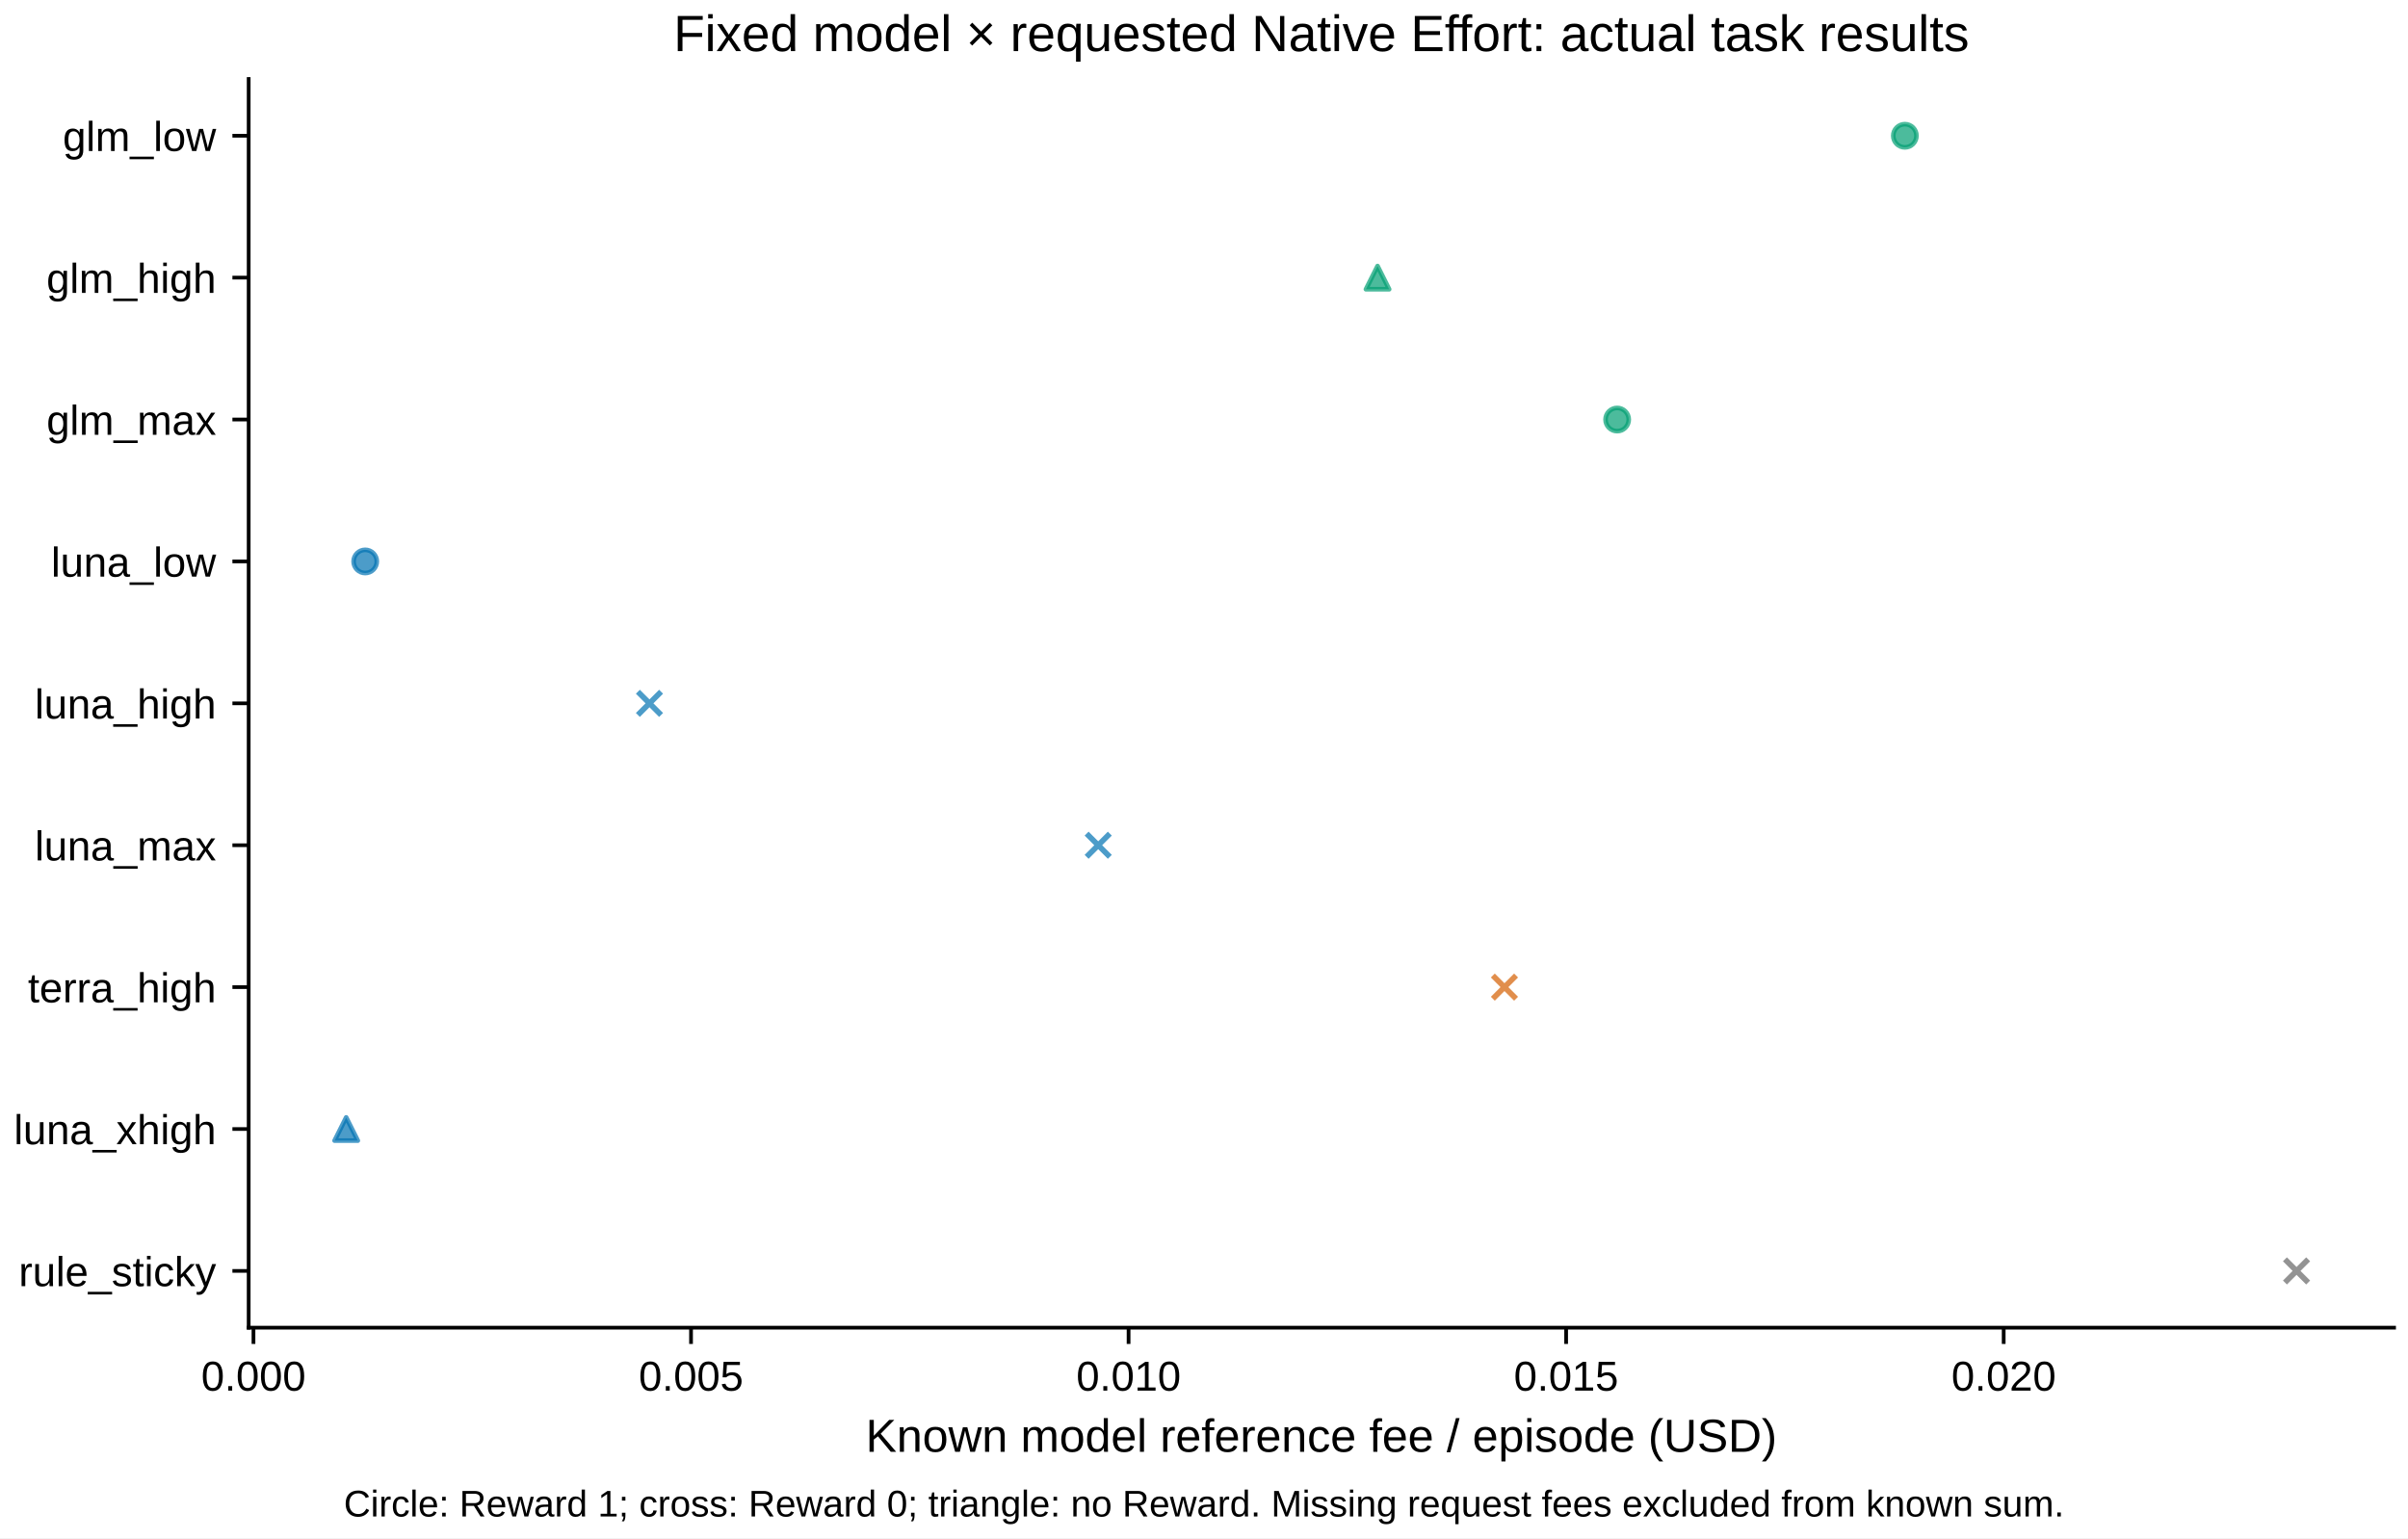
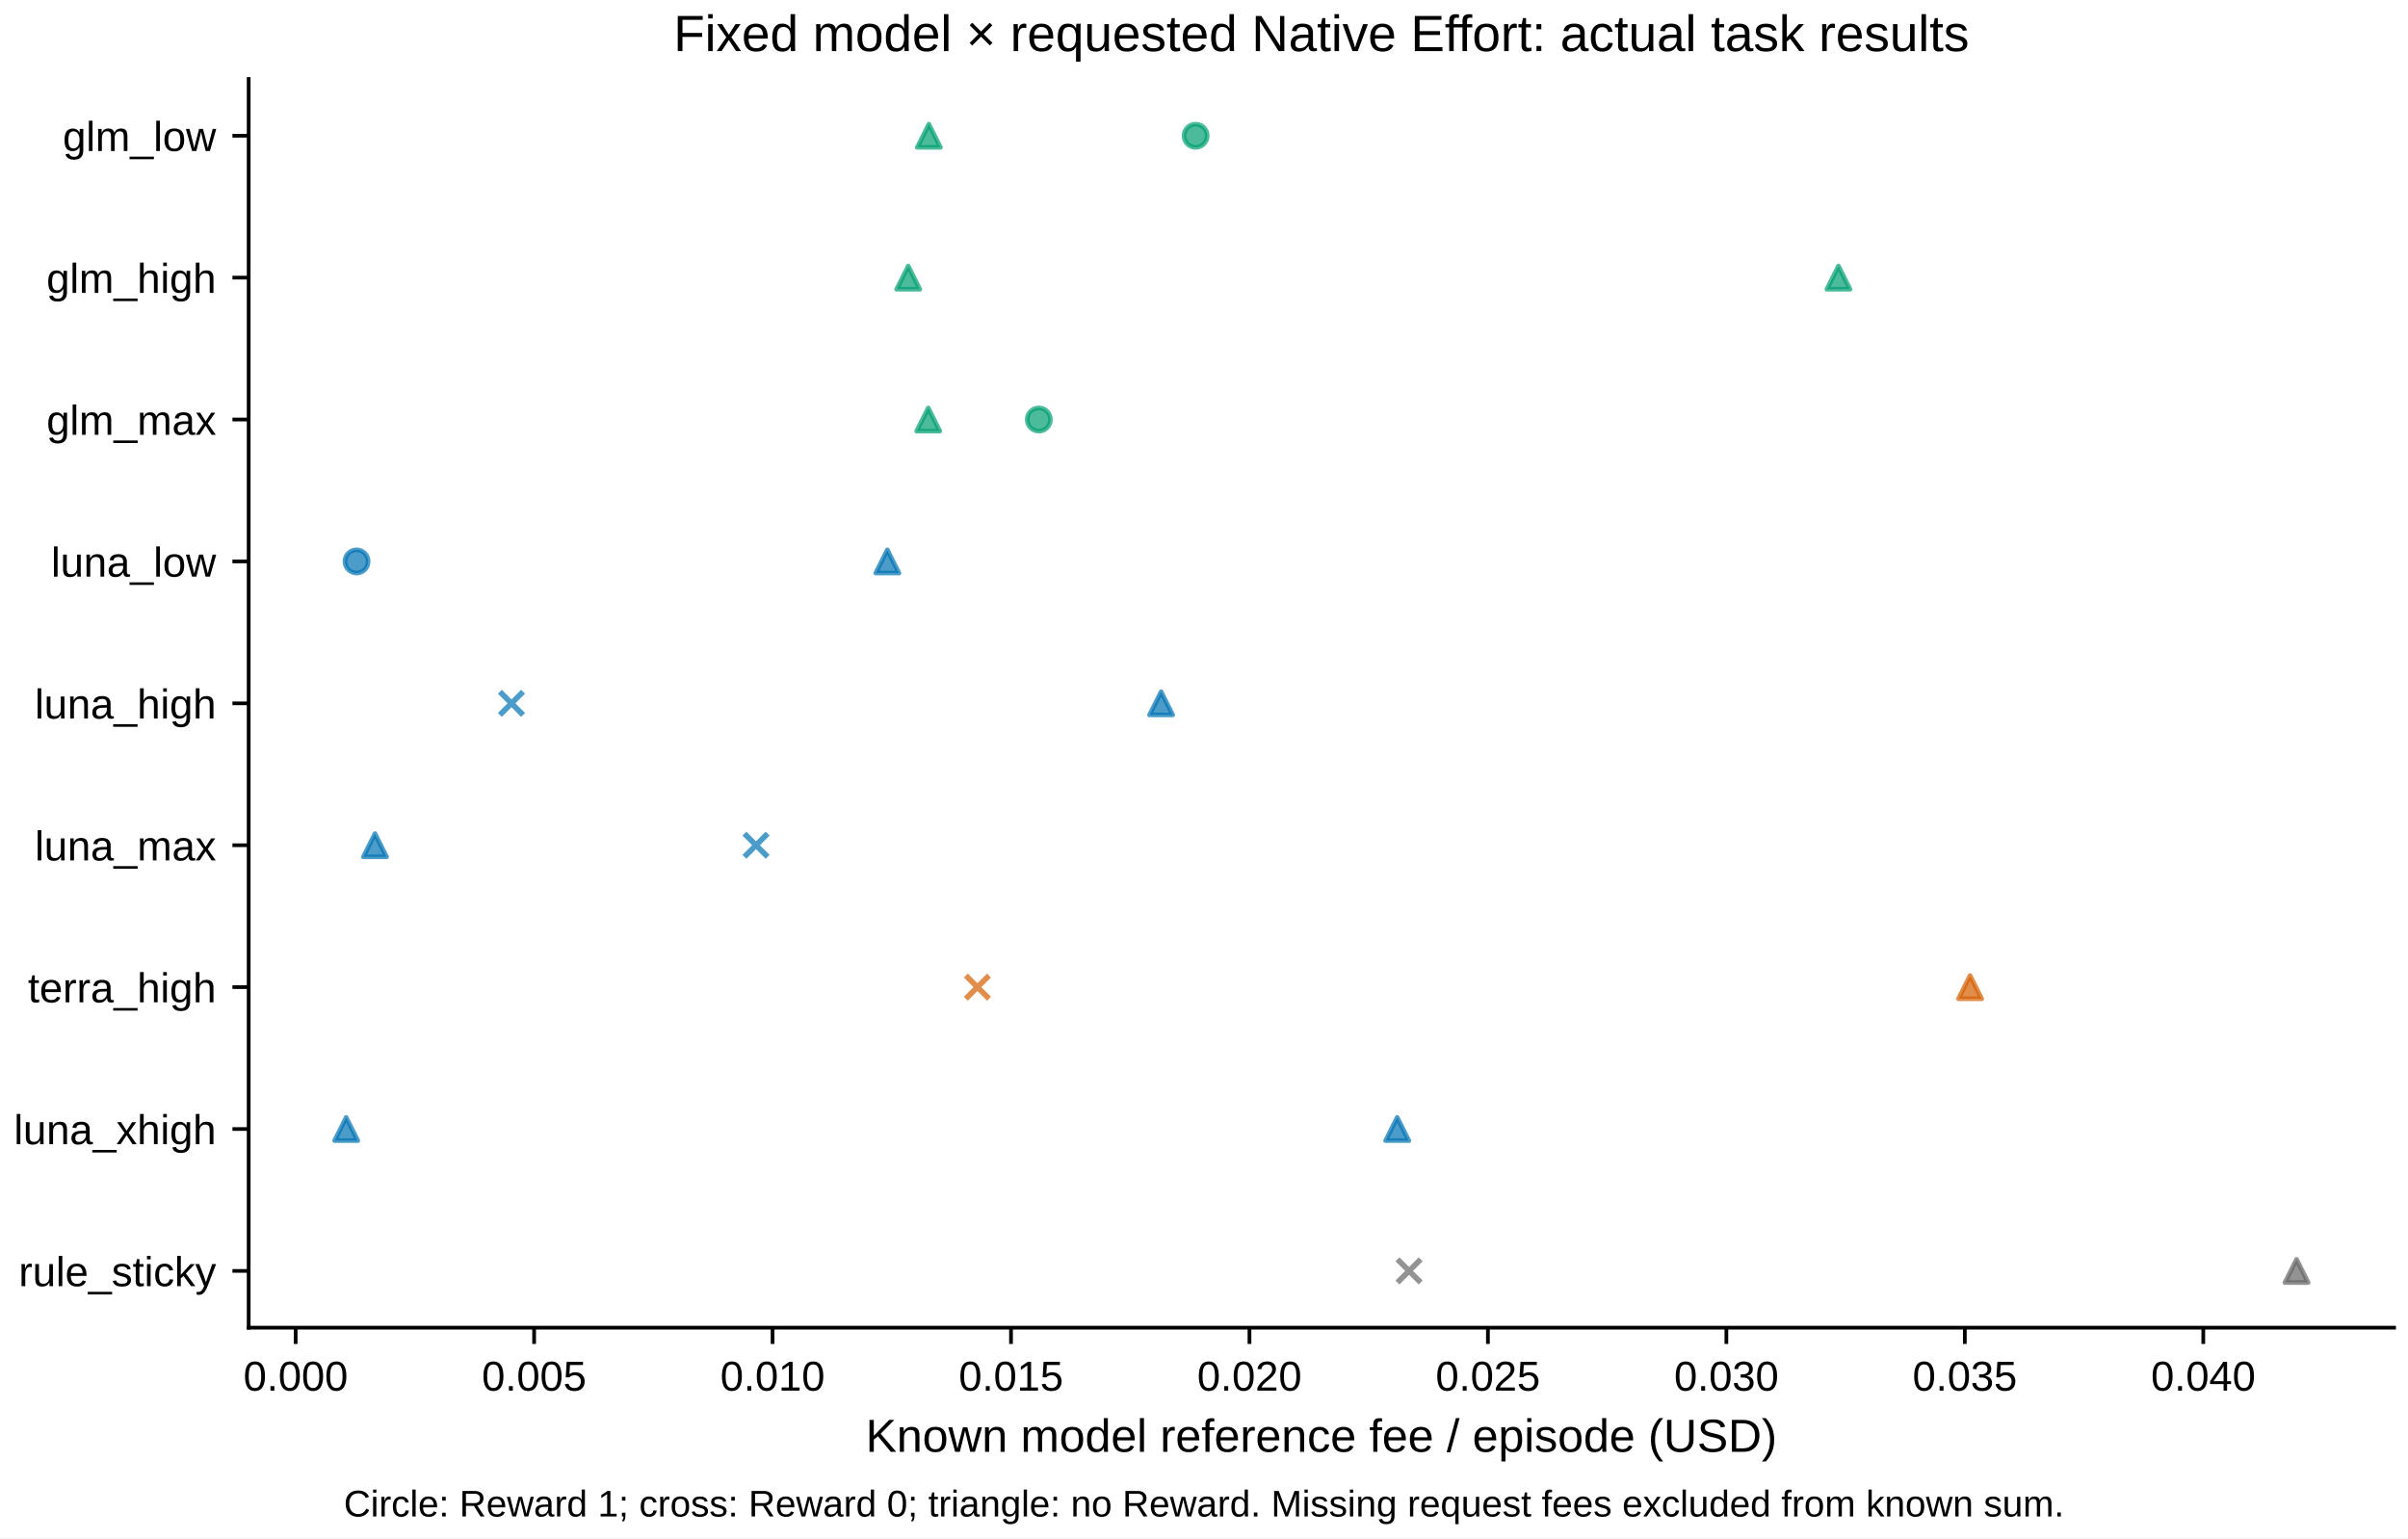
<svg xmlns="http://www.w3.org/2000/svg" xmlns:xlink="http://www.w3.org/1999/xlink" width="518.4pt" height="331.2pt" viewBox="0 0 518.4 331.2" version="1.1">
  <defs>
    <style type="text/css">*{stroke-linejoin: round; stroke-linecap: butt}</style>
  </defs>
  <g id="figure_1">
    <g id="patch_1">
      <path d="M 0 331.2  L 518.4 331.2  L 518.4 0  L 0 0  z " style="fill: #ffffff" />
    </g>
    <g id="axes_1">
      <g id="patch_2">
        <path d="M 53.534 285.86  L 515.4 285.86  L 515.4 17.009  L 53.534 17.009  z " style="fill: #ffffff" />
      </g>
      <g id="PathCollection_1">
        <defs>
-           <path id="ma75527617f" d="M 0 2.5  C 0.663 2.5 1.299 2.237 1.768 1.768  C 2.237 1.299 2.5 0.663 2.5 0  C 2.5 -0.663 2.237 -1.299 1.768 -1.768  C 1.299 -2.237 0.663 -2.5 0 -2.5  C -0.663 -2.5 -1.299 -2.237 -1.768 -1.768  C -2.237 -1.299 -2.5 -0.663 -2.5 0  C -2.5 0.663 -2.237 1.299 -1.768 1.768  C -1.299 2.237 -0.663 2.5 0 2.5  z " style="stroke: #009e73; stroke-opacity: 0.7" />
-         </defs>
-         <g clip-path="url(#pdeb9539f3f)">
-           <use xlink:href="#ma75527617f" x="410.085" y="29.229" style="fill: #009e73; fill-opacity: 0.7; stroke: #009e73; stroke-opacity: 0.7" />
+           <path id="mf3af56b596" d="M 0 2.5  C 0.663 2.5 1.299 2.237 1.768 1.768  C 2.237 1.299 2.5 0.663 2.5 0  C 2.5 -0.663 2.237 -1.299 1.768 -1.768  C 1.299 -2.237 0.663 -2.5 0 -2.5  C -0.663 -2.5 -1.299 -2.237 -1.768 -1.768  C -2.237 -1.299 -2.5 -0.663 -2.5 0  C -2.5 0.663 -2.237 1.299 -1.768 1.768  C -1.299 2.237 -0.663 2.5 0 2.5  z " style="stroke: #009e73; stroke-opacity: 0.7" />
+         </defs>
+         <g clip-path="url(#p5dbdeddba8)">
+           <use xlink:href="#mf3af56b596" x="257.396" y="29.229" style="fill: #009e73; fill-opacity: 0.7; stroke: #009e73; stroke-opacity: 0.7" />
        </g>
      </g>
      <g id="PathCollection_2">
        <defs>
-           <path id="m42bf41e354" d="M 0 -2.5  L -2.5 2.5  L 2.5 2.5  z " style="stroke: #009e73; stroke-opacity: 0.7" />
-         </defs>
-         <g clip-path="url(#pdeb9539f3f)">
-           <use xlink:href="#m42bf41e354" x="296.561" y="59.78" style="fill: #009e73; fill-opacity: 0.7; stroke: #009e73; stroke-opacity: 0.7" />
+           <path id="mc80eda6ae9" d="M 0 -2.5  L -2.5 2.5  L 2.5 2.5  z " style="stroke: #009e73; stroke-opacity: 0.7" />
+         </defs>
+         <g clip-path="url(#p5dbdeddba8)">
+           <use xlink:href="#mc80eda6ae9" x="195.529" y="59.78" style="fill: #009e73; fill-opacity: 0.7; stroke: #009e73; stroke-opacity: 0.7" />
        </g>
      </g>
      <g id="PathCollection_3">
-         <g clip-path="url(#pdeb9539f3f)">
-           <use xlink:href="#ma75527617f" x="348.144" y="90.332" style="fill: #009e73; fill-opacity: 0.7; stroke: #009e73; stroke-opacity: 0.7" />
+         <g clip-path="url(#p5dbdeddba8)">
+           <use xlink:href="#mf3af56b596" x="223.64" y="90.332" style="fill: #009e73; fill-opacity: 0.7; stroke: #009e73; stroke-opacity: 0.7" />
        </g>
      </g>
      <g id="PathCollection_4">
        <defs>
-           <path id="m34a6727bc5" d="M 0 2.5  C 0.663 2.5 1.299 2.237 1.768 1.768  C 2.237 1.299 2.5 0.663 2.5 0  C 2.5 -0.663 2.237 -1.299 1.768 -1.768  C 1.299 -2.237 0.663 -2.5 0 -2.5  C -0.663 -2.5 -1.299 -2.237 -1.768 -1.768  C -2.237 -1.299 -2.5 -0.663 -2.5 0  C -2.5 0.663 -2.237 1.299 -1.768 1.768  C -1.299 2.237 -0.663 2.5 0 2.5  z " style="stroke: #0072b2; stroke-opacity: 0.7" />
-         </defs>
-         <g clip-path="url(#pdeb9539f3f)">
-           <use xlink:href="#m34a6727bc5" x="78.622" y="120.883" style="fill: #0072b2; fill-opacity: 0.7; stroke: #0072b2; stroke-opacity: 0.7" />
+           <path id="m1f118daac4" d="M 0 2.5  C 0.663 2.5 1.299 2.237 1.768 1.768  C 2.237 1.299 2.5 0.663 2.5 0  C 2.5 -0.663 2.237 -1.299 1.768 -1.768  C 1.299 -2.237 0.663 -2.5 0 -2.5  C -0.663 -2.5 -1.299 -2.237 -1.768 -1.768  C -2.237 -1.299 -2.5 -0.663 -2.5 0  C -2.5 0.663 -2.237 1.299 -1.768 1.768  C -1.299 2.237 -0.663 2.5 0 2.5  z " style="stroke: #0072b2; stroke-opacity: 0.7" />
+         </defs>
+         <g clip-path="url(#p5dbdeddba8)">
+           <use xlink:href="#m1f118daac4" x="76.759" y="120.883" style="fill: #0072b2; fill-opacity: 0.7; stroke: #0072b2; stroke-opacity: 0.7" />
        </g>
      </g>
      <g id="PathCollection_5">
        <defs>
-           <path id="ma4c978808c" d="M -2.5 2.5  L 2.5 -2.5  M -2.5 -2.5  L 2.5 2.5  " style="stroke: #0072b2; stroke-opacity: 0.7; stroke-width: 1.2" />
-         </defs>
-         <g clip-path="url(#pdeb9539f3f)">
-           <use xlink:href="#ma4c978808c" x="139.82" y="151.434" style="fill: #0072b2; fill-opacity: 0.7; stroke: #0072b2; stroke-opacity: 0.7; stroke-width: 1.2" />
+           <path id="md183f0471f" d="M -2.5 2.5  L 2.5 -2.5  M -2.5 -2.5  L 2.5 2.5  " style="stroke: #0072b2; stroke-opacity: 0.7; stroke-width: 1.2" />
+         </defs>
+         <g clip-path="url(#p5dbdeddba8)">
+           <use xlink:href="#md183f0471f" x="110.11" y="151.434" style="fill: #0072b2; fill-opacity: 0.7; stroke: #0072b2; stroke-opacity: 0.7; stroke-width: 1.2" />
        </g>
      </g>
      <g id="PathCollection_6">
-         <g clip-path="url(#pdeb9539f3f)">
-           <use xlink:href="#ma4c978808c" x="236.429" y="181.986" style="fill: #0072b2; fill-opacity: 0.7; stroke: #0072b2; stroke-opacity: 0.7; stroke-width: 1.2" />
+         <g clip-path="url(#p5dbdeddba8)">
+           <use xlink:href="#md183f0471f" x="162.759" y="181.986" style="fill: #0072b2; fill-opacity: 0.7; stroke: #0072b2; stroke-opacity: 0.7; stroke-width: 1.2" />
        </g>
      </g>
      <g id="PathCollection_7">
        <defs>
-           <path id="m046145aba1" d="M -2.5 2.5  L 2.5 -2.5  M -2.5 -2.5  L 2.5 2.5  " style="stroke: #d55e00; stroke-opacity: 0.7; stroke-width: 1.2" />
-         </defs>
-         <g clip-path="url(#pdeb9539f3f)">
-           <use xlink:href="#m046145aba1" x="323.883" y="212.537" style="fill: #d55e00; fill-opacity: 0.7; stroke: #d55e00; stroke-opacity: 0.7; stroke-width: 1.2" />
+           <path id="mec78262c60" d="M -2.5 2.5  L 2.5 -2.5  M -2.5 -2.5  L 2.5 2.5  " style="stroke: #d55e00; stroke-opacity: 0.7; stroke-width: 1.2" />
+         </defs>
+         <g clip-path="url(#p5dbdeddba8)">
+           <use xlink:href="#mec78262c60" x="210.419" y="212.537" style="fill: #d55e00; fill-opacity: 0.7; stroke: #d55e00; stroke-opacity: 0.7; stroke-width: 1.2" />
        </g>
      </g>
      <g id="PathCollection_8">
        <defs>
-           <path id="m2441e2974b" d="M 0 -2.5  L -2.5 2.5  L 2.5 2.5  z " style="stroke: #0072b2; stroke-opacity: 0.7" />
-         </defs>
-         <g clip-path="url(#pdeb9539f3f)">
-           <use xlink:href="#m2441e2974b" x="74.527" y="243.088" style="fill: #0072b2; fill-opacity: 0.7; stroke: #0072b2; stroke-opacity: 0.7" />
+           <path id="me8704f9ee9" d="M 0 -2.5  L -2.5 2.5  L 2.5 2.5  z " style="stroke: #0072b2; stroke-opacity: 0.7" />
+         </defs>
+         <g clip-path="url(#p5dbdeddba8)">
+           <use xlink:href="#me8704f9ee9" x="74.527" y="243.088" style="fill: #0072b2; fill-opacity: 0.7; stroke: #0072b2; stroke-opacity: 0.7" />
        </g>
      </g>
      <g id="PathCollection_9">
        <defs>
-           <path id="m939e3c1f35" d="M -2.5 2.5  L 2.5 -2.5  M -2.5 -2.5  L 2.5 2.5  " style="stroke: #666666; stroke-opacity: 0.7; stroke-width: 1.2" />
-         </defs>
-         <g clip-path="url(#pdeb9539f3f)">
-           <use xlink:href="#m939e3c1f35" x="494.406" y="273.64" style="fill: #666666; fill-opacity: 0.7; stroke: #666666; stroke-opacity: 0.7; stroke-width: 1.2" />
+           <path id="meabdddc878" d="M -2.5 2.5  L 2.5 -2.5  M -2.5 -2.5  L 2.5 2.5  " style="stroke: #666666; stroke-opacity: 0.7; stroke-width: 1.2" />
+         </defs>
+         <g clip-path="url(#p5dbdeddba8)">
+           <use xlink:href="#meabdddc878" x="303.349" y="273.64" style="fill: #666666; fill-opacity: 0.7; stroke: #666666; stroke-opacity: 0.7; stroke-width: 1.2" />
+         </g>
+       </g>
+       <g id="PathCollection_10">
+         <g clip-path="url(#p5dbdeddba8)">
+           <use xlink:href="#mc80eda6ae9" x="199.967" y="29.229" style="fill: #009e73; fill-opacity: 0.7; stroke: #009e73; stroke-opacity: 0.7" />
+         </g>
+       </g>
+       <g id="PathCollection_11">
+         <g clip-path="url(#p5dbdeddba8)">
+           <use xlink:href="#mc80eda6ae9" x="395.787" y="59.78" style="fill: #009e73; fill-opacity: 0.7; stroke: #009e73; stroke-opacity: 0.7" />
+         </g>
+       </g>
+       <g id="PathCollection_12">
+         <g clip-path="url(#p5dbdeddba8)">
+           <use xlink:href="#mc80eda6ae9" x="199.836" y="90.332" style="fill: #009e73; fill-opacity: 0.7; stroke: #009e73; stroke-opacity: 0.7" />
+         </g>
+       </g>
+       <g id="PathCollection_13">
+         <g clip-path="url(#p5dbdeddba8)">
+           <use xlink:href="#me8704f9ee9" x="191.028" y="120.883" style="fill: #0072b2; fill-opacity: 0.7; stroke: #0072b2; stroke-opacity: 0.7" />
+         </g>
+       </g>
+       <g id="PathCollection_14">
+         <g clip-path="url(#p5dbdeddba8)">
+           <use xlink:href="#me8704f9ee9" x="249.97" y="151.434" style="fill: #0072b2; fill-opacity: 0.7; stroke: #0072b2; stroke-opacity: 0.7" />
+         </g>
+       </g>
+       <g id="PathCollection_15">
+         <g clip-path="url(#p5dbdeddba8)">
+           <use xlink:href="#me8704f9ee9" x="80.725" y="181.986" style="fill: #0072b2; fill-opacity: 0.7; stroke: #0072b2; stroke-opacity: 0.7" />
+         </g>
+       </g>
+       <g id="PathCollection_16">
+         <defs>
+           <path id="m8fd686d4e2" d="M 0 -2.5  L -2.5 2.5  L 2.5 2.5  z " style="stroke: #d55e00; stroke-opacity: 0.7" />
+         </defs>
+         <g clip-path="url(#p5dbdeddba8)">
+           <use xlink:href="#m8fd686d4e2" x="424.123" y="212.537" style="fill: #d55e00; fill-opacity: 0.7; stroke: #d55e00; stroke-opacity: 0.7" />
+         </g>
+       </g>
+       <g id="PathCollection_17">
+         <g clip-path="url(#p5dbdeddba8)">
+           <use xlink:href="#me8704f9ee9" x="300.791" y="243.088" style="fill: #0072b2; fill-opacity: 0.7; stroke: #0072b2; stroke-opacity: 0.7" />
+         </g>
+       </g>
+       <g id="PathCollection_18">
+         <defs>
+           <path id="m4ca55a4b26" d="M 0 -2.5  L -2.5 2.5  L 2.5 2.5  z " style="stroke: #666666; stroke-opacity: 0.7" />
+         </defs>
+         <g clip-path="url(#p5dbdeddba8)">
+           <use xlink:href="#m4ca55a4b26" x="494.406" y="273.64" style="fill: #666666; fill-opacity: 0.7; stroke: #666666; stroke-opacity: 0.7" />
        </g>
      </g>
      <g id="matplotlib.axis_1">
        <g id="xtick_1">
          <g id="line2d_1">
            <defs>
-               <path id="mfa5bc63de1" d="M 0 0  L 0 3.5  " style="stroke: #000000; stroke-width: 0.8" />
+               <path id="me3b9c67cc3" d="M 0 0  L 0 3.5  " style="stroke: #000000; stroke-width: 0.8" />
            </defs>
            <g>
-               <use xlink:href="#mfa5bc63de1" x="54.569" y="285.86" style="stroke: #000000; stroke-width: 0.8" />
+               <use xlink:href="#me3b9c67cc3" x="63.651" y="285.86" style="stroke: #000000; stroke-width: 0.8" />
            </g>
          </g>
          <g id="text_1">
-             <text style="font-size: 9px; font-family: 'Arial', 'Helvetica', 'DejaVu Sans', sans-serif; text-anchor: middle" x="54.569" y="299.412" transform="rotate(-0 54.56894 299.4123)">0.000</text>
+             <text style="font-size: 9px; font-family: 'Arial', 'Helvetica', 'DejaVu Sans', sans-serif; text-anchor: middle" x="63.651" y="299.412" transform="rotate(-0 63.65065 299.4123)">0.000</text>
          </g>
        </g>
        <g id="xtick_2">
          <g id="line2d_2">
            <g>
-               <use xlink:href="#mfa5bc63de1" x="148.766" y="285.86" style="stroke: #000000; stroke-width: 0.8" />
+               <use xlink:href="#me3b9c67cc3" x="114.985" y="285.86" style="stroke: #000000; stroke-width: 0.8" />
            </g>
          </g>
          <g id="text_2">
-             <text style="font-size: 9px; font-family: 'Arial', 'Helvetica', 'DejaVu Sans', sans-serif; text-anchor: middle" x="148.766" y="299.412" transform="rotate(-0 148.7661 299.4123)">0.005</text>
+             <text style="font-size: 9px; font-family: 'Arial', 'Helvetica', 'DejaVu Sans', sans-serif; text-anchor: middle" x="114.985" y="299.412" transform="rotate(-0 114.9853 299.4123)">0.005</text>
          </g>
        </g>
        <g id="xtick_3">
          <g id="line2d_3">
            <g>
-               <use xlink:href="#mfa5bc63de1" x="242.963" y="285.86" style="stroke: #000000; stroke-width: 0.8" />
+               <use xlink:href="#me3b9c67cc3" x="166.32" y="285.86" style="stroke: #000000; stroke-width: 0.8" />
            </g>
          </g>
          <g id="text_3">
-             <text style="font-size: 9px; font-family: 'Arial', 'Helvetica', 'DejaVu Sans', sans-serif; text-anchor: middle" x="242.963" y="299.412" transform="rotate(-0 242.9634 299.4123)">0.010</text>
+             <text style="font-size: 9px; font-family: 'Arial', 'Helvetica', 'DejaVu Sans', sans-serif; text-anchor: middle" x="166.32" y="299.412" transform="rotate(-0 166.32 299.4123)">0.010</text>
          </g>
        </g>
        <g id="xtick_4">
          <g id="line2d_4">
            <g>
-               <use xlink:href="#mfa5bc63de1" x="337.161" y="285.86" style="stroke: #000000; stroke-width: 0.8" />
+               <use xlink:href="#me3b9c67cc3" x="217.655" y="285.86" style="stroke: #000000; stroke-width: 0.8" />
            </g>
          </g>
          <g id="text_4">
-             <text style="font-size: 9px; font-family: 'Arial', 'Helvetica', 'DejaVu Sans', sans-serif; text-anchor: middle" x="337.161" y="299.412" transform="rotate(-0 337.1606 299.4123)">0.015</text>
+             <text style="font-size: 9px; font-family: 'Arial', 'Helvetica', 'DejaVu Sans', sans-serif; text-anchor: middle" x="217.655" y="299.412" transform="rotate(-0 217.6547 299.4123)">0.015</text>
          </g>
        </g>
        <g id="xtick_5">
          <g id="line2d_5">
            <g>
-               <use xlink:href="#mfa5bc63de1" x="431.358" y="285.86" style="stroke: #000000; stroke-width: 0.8" />
+               <use xlink:href="#me3b9c67cc3" x="268.989" y="285.86" style="stroke: #000000; stroke-width: 0.8" />
            </g>
          </g>
          <g id="text_5">
-             <text style="font-size: 9px; font-family: 'Arial', 'Helvetica', 'DejaVu Sans', sans-serif; text-anchor: middle" x="431.358" y="299.412" transform="rotate(-0 431.3578 299.4123)">0.020</text>
-           </g>
-         </g>
-         <g id="text_6">
+             <text style="font-size: 9px; font-family: 'Arial', 'Helvetica', 'DejaVu Sans', sans-serif; text-anchor: middle" x="268.989" y="299.412" transform="rotate(-0 268.9893 299.4123)">0.020</text>
+           </g>
+         </g>
+         <g id="xtick_6">
+           <g id="line2d_6">
+             <g>
+               <use xlink:href="#me3b9c67cc3" x="320.324" y="285.86" style="stroke: #000000; stroke-width: 0.8" />
+             </g>
+           </g>
+           <g id="text_6">
+             <text style="font-size: 9px; font-family: 'Arial', 'Helvetica', 'DejaVu Sans', sans-serif; text-anchor: middle" x="320.324" y="299.412" transform="rotate(-0 320.324 299.4123)">0.025</text>
+           </g>
+         </g>
+         <g id="xtick_7">
+           <g id="line2d_7">
+             <g>
+               <use xlink:href="#me3b9c67cc3" x="371.659" y="285.86" style="stroke: #000000; stroke-width: 0.8" />
+             </g>
+           </g>
+           <g id="text_7">
+             <text style="font-size: 9px; font-family: 'Arial', 'Helvetica', 'DejaVu Sans', sans-serif; text-anchor: middle" x="371.659" y="299.412" transform="rotate(-0 371.6587 299.4123)">0.030</text>
+           </g>
+         </g>
+         <g id="xtick_8">
+           <g id="line2d_8">
+             <g>
+               <use xlink:href="#me3b9c67cc3" x="422.993" y="285.86" style="stroke: #000000; stroke-width: 0.8" />
+             </g>
+           </g>
+           <g id="text_8">
+             <text style="font-size: 9px; font-family: 'Arial', 'Helvetica', 'DejaVu Sans', sans-serif; text-anchor: middle" x="422.993" y="299.412" transform="rotate(-0 422.9934 299.4123)">0.035</text>
+           </g>
+         </g>
+         <g id="xtick_9">
+           <g id="line2d_9">
+             <g>
+               <use xlink:href="#me3b9c67cc3" x="474.328" y="285.86" style="stroke: #000000; stroke-width: 0.8" />
+             </g>
+           </g>
+           <g id="text_9">
+             <text style="font-size: 9px; font-family: 'Arial', 'Helvetica', 'DejaVu Sans', sans-serif; text-anchor: middle" x="474.328" y="299.412" transform="rotate(-0 474.328 299.4123)">0.040</text>
+           </g>
+         </g>
+         <g id="text_10">
          <text style="font-size: 10px; font-family: 'Arial', 'Helvetica', 'DejaVu Sans', sans-serif; text-anchor: middle" x="284.467" y="312.587" transform="rotate(-0 284.4666 312.5866)">Known model reference fee / episode (USD)</text>
        </g>
      </g>
      <g id="matplotlib.axis_2">
        <g id="ytick_1">
-           <g id="line2d_6">
+           <g id="line2d_10">
            <defs>
-               <path id="mc0aea730db" d="M 0 0  L -3.5 0  " style="stroke: #000000; stroke-width: 0.8" />
+               <path id="mc4d60eed09" d="M 0 0  L -3.5 0  " style="stroke: #000000; stroke-width: 0.8" />
            </defs>
            <g>
-               <use xlink:href="#mc0aea730db" x="53.534" y="29.229" style="stroke: #000000; stroke-width: 0.8" />
-             </g>
-           </g>
-           <g id="text_7">
+               <use xlink:href="#mc4d60eed09" x="53.534" y="29.229" style="stroke: #000000; stroke-width: 0.8" />
+             </g>
+           </g>
+           <g id="text_11">
            <text style="font-size: 9px; font-family: 'Arial', 'Helvetica', 'DejaVu Sans', sans-serif; text-anchor: end" x="46.534" y="32.505" transform="rotate(-0 46.53352 32.50519)">glm_low</text>
          </g>
        </g>
        <g id="ytick_2">
-           <g id="line2d_7">
-             <g>
-               <use xlink:href="#mc0aea730db" x="53.534" y="59.78" style="stroke: #000000; stroke-width: 0.8" />
-             </g>
-           </g>
-           <g id="text_8">
+           <g id="line2d_11">
+             <g>
+               <use xlink:href="#mc4d60eed09" x="53.534" y="59.78" style="stroke: #000000; stroke-width: 0.8" />
+             </g>
+           </g>
+           <g id="text_12">
            <text style="font-size: 9px; font-family: 'Arial', 'Helvetica', 'DejaVu Sans', sans-serif; text-anchor: end" x="46.534" y="63.056" transform="rotate(-0 46.53352 63.0565)">glm_high</text>
          </g>
        </g>
        <g id="ytick_3">
-           <g id="line2d_8">
-             <g>
-               <use xlink:href="#mc0aea730db" x="53.534" y="90.332" style="stroke: #000000; stroke-width: 0.8" />
-             </g>
-           </g>
-           <g id="text_9">
+           <g id="line2d_12">
+             <g>
+               <use xlink:href="#mc4d60eed09" x="53.534" y="90.332" style="stroke: #000000; stroke-width: 0.8" />
+             </g>
+           </g>
+           <g id="text_13">
            <text style="font-size: 9px; font-family: 'Arial', 'Helvetica', 'DejaVu Sans', sans-serif; text-anchor: end" x="46.534" y="93.608" transform="rotate(-0 46.53352 93.60781)">glm_max</text>
          </g>
        </g>
        <g id="ytick_4">
-           <g id="line2d_9">
-             <g>
-               <use xlink:href="#mc0aea730db" x="53.534" y="120.883" style="stroke: #000000; stroke-width: 0.8" />
-             </g>
-           </g>
-           <g id="text_10">
+           <g id="line2d_13">
+             <g>
+               <use xlink:href="#mc4d60eed09" x="53.534" y="120.883" style="stroke: #000000; stroke-width: 0.8" />
+             </g>
+           </g>
+           <g id="text_14">
            <text style="font-size: 9px; font-family: 'Arial', 'Helvetica', 'DejaVu Sans', sans-serif; text-anchor: end" x="46.534" y="124.159" transform="rotate(-0 46.53352 124.1591)">luna_low</text>
          </g>
        </g>
        <g id="ytick_5">
-           <g id="line2d_10">
-             <g>
-               <use xlink:href="#mc0aea730db" x="53.534" y="151.434" style="stroke: #000000; stroke-width: 0.8" />
-             </g>
-           </g>
-           <g id="text_11">
+           <g id="line2d_14">
+             <g>
+               <use xlink:href="#mc4d60eed09" x="53.534" y="151.434" style="stroke: #000000; stroke-width: 0.8" />
+             </g>
+           </g>
+           <g id="text_15">
            <text style="font-size: 9px; font-family: 'Arial', 'Helvetica', 'DejaVu Sans', sans-serif; text-anchor: end" x="46.534" y="154.71" transform="rotate(-0 46.53352 154.7104)">luna_high</text>
          </g>
        </g>
        <g id="ytick_6">
-           <g id="line2d_11">
-             <g>
-               <use xlink:href="#mc0aea730db" x="53.534" y="181.986" style="stroke: #000000; stroke-width: 0.8" />
-             </g>
-           </g>
-           <g id="text_12">
+           <g id="line2d_15">
+             <g>
+               <use xlink:href="#mc4d60eed09" x="53.534" y="181.986" style="stroke: #000000; stroke-width: 0.8" />
+             </g>
+           </g>
+           <g id="text_16">
            <text style="font-size: 9px; font-family: 'Arial', 'Helvetica', 'DejaVu Sans', sans-serif; text-anchor: end" x="46.534" y="185.262" transform="rotate(-0 46.53352 185.2617)">luna_max</text>
          </g>
        </g>
        <g id="ytick_7">
-           <g id="line2d_12">
-             <g>
-               <use xlink:href="#mc0aea730db" x="53.534" y="212.537" style="stroke: #000000; stroke-width: 0.8" />
-             </g>
-           </g>
-           <g id="text_13">
+           <g id="line2d_16">
+             <g>
+               <use xlink:href="#mc4d60eed09" x="53.534" y="212.537" style="stroke: #000000; stroke-width: 0.8" />
+             </g>
+           </g>
+           <g id="text_17">
            <text style="font-size: 9px; font-family: 'Arial', 'Helvetica', 'DejaVu Sans', sans-serif; text-anchor: end" x="46.534" y="215.813" transform="rotate(-0 46.53352 215.813)">terra_high</text>
          </g>
        </g>
        <g id="ytick_8">
-           <g id="line2d_13">
-             <g>
-               <use xlink:href="#mc0aea730db" x="53.534" y="243.088" style="stroke: #000000; stroke-width: 0.8" />
-             </g>
-           </g>
-           <g id="text_14">
+           <g id="line2d_17">
+             <g>
+               <use xlink:href="#mc4d60eed09" x="53.534" y="243.088" style="stroke: #000000; stroke-width: 0.8" />
+             </g>
+           </g>
+           <g id="text_18">
            <text style="font-size: 9px; font-family: 'Arial', 'Helvetica', 'DejaVu Sans', sans-serif; text-anchor: end" x="46.534" y="246.364" transform="rotate(-0 46.53352 246.3644)">luna_xhigh</text>
          </g>
        </g>
        <g id="ytick_9">
-           <g id="line2d_14">
-             <g>
-               <use xlink:href="#mc0aea730db" x="53.534" y="273.64" style="stroke: #000000; stroke-width: 0.8" />
-             </g>
-           </g>
-           <g id="text_15">
+           <g id="line2d_18">
+             <g>
+               <use xlink:href="#mc4d60eed09" x="53.534" y="273.64" style="stroke: #000000; stroke-width: 0.8" />
+             </g>
+           </g>
+           <g id="text_19">
            <text style="font-size: 9px; font-family: 'Arial', 'Helvetica', 'DejaVu Sans', sans-serif; text-anchor: end" x="46.534" y="276.916" transform="rotate(-0 46.53352 276.9157)">rule_sticky</text>
          </g>
        </g>
      </g>
      <g id="patch_3">
        <path d="M 53.534 285.86  L 53.534 17.009  " style="fill: none; stroke: #000000; stroke-width: 0.8; stroke-linejoin: miter; stroke-linecap: square" />
      </g>
      <g id="patch_4">
        <path d="M 53.534 285.86  L 515.4 285.86  " style="fill: none; stroke: #000000; stroke-width: 0.8; stroke-linejoin: miter; stroke-linecap: square" />
      </g>
-       <g id="text_16">
+       <g id="text_20">
        <text style="font-size: 11px; font-family: 'Arial', 'Helvetica', 'DejaVu Sans', sans-serif; text-anchor: middle" x="284.467" y="11.009" transform="rotate(-0 284.4666 11.00854)">Fixed model × requested Native Effort: actual task results</text>
      </g>
    </g>
-     <g id="text_17">
+     <g id="text_21">
      <text style="font-size: 8px; font-family: 'Arial', 'Helvetica', 'DejaVu Sans', sans-serif; text-anchor: middle" x="259.2" y="326.516" transform="rotate(-0 259.2 326.516)">Circle: Reward 1; cross: Reward 0; triangle: no Reward. Missing request fees excluded from known sum.</text>
    </g>
  </g>
  <defs>
-     <clipPath id="pdeb9539f3f">
+     <clipPath id="p5dbdeddba8">
      <rect x="53.534" y="17.009" width="461.866" height="268.852" />
    </clipPath>
  </defs>
</svg>
